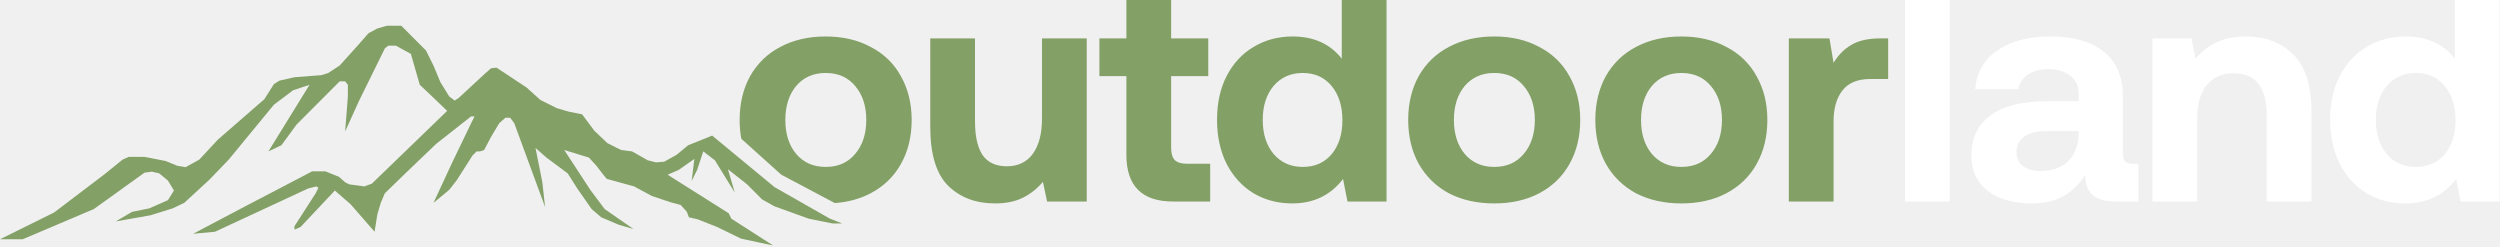
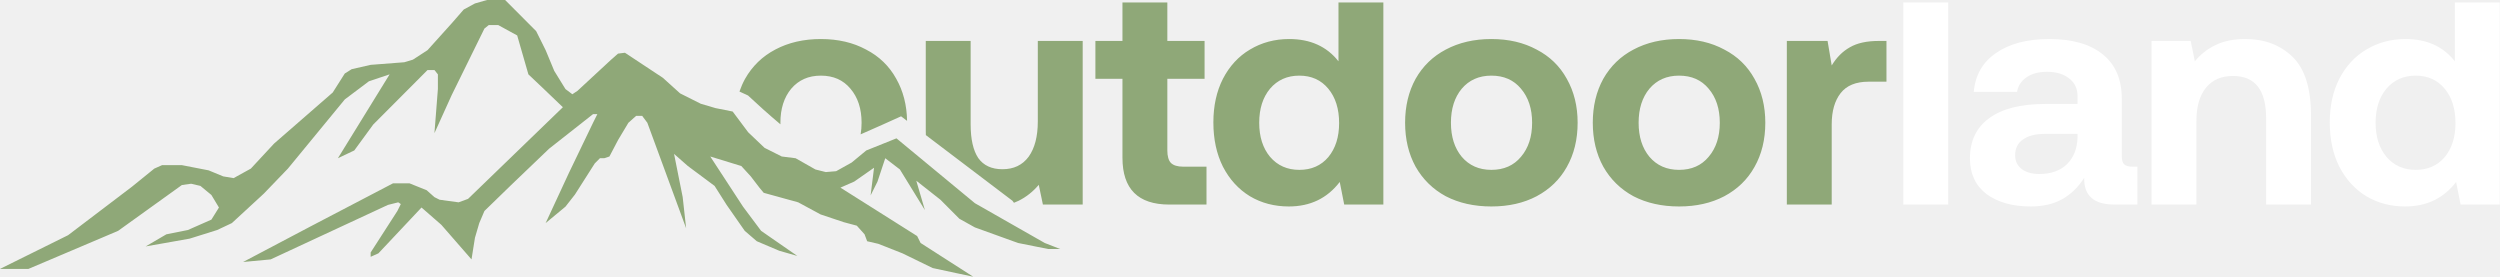
- <svg xmlns="http://www.w3.org/2000/svg" width="1024" height="101" viewBox="0 0 1024 101" fill="none">
-   <path d="M399.366 49.78C399.366 55.847 400.406 60.44 402.486 63.56C404.653 66.593 407.946 68.11 412.366 68.11C416.96 68.11 420.513 66.42 423.026 63.04C425.54 59.573 426.796 54.764 426.796 48.61V15.72H445.126V82.54H428.876L427.187 74.481C424.847 77.254 422.116 79.421 418.996 80.981C415.876 82.54 412.063 83.32 407.557 83.32C399.757 83.32 393.386 80.937 388.446 76.17C383.506 71.317 381.036 63.257 381.036 51.99V15.72H399.366V49.78ZM567.921 82.54H551.931L550.11 73.31C544.997 79.983 538.064 83.32 529.311 83.32C523.417 83.32 518.13 81.933 513.45 79.16C508.77 76.3 505.087 72.27 502.4 67.07C499.8 61.87 498.5 55.847 498.5 49C498.5 42.24 499.801 36.304 502.4 31.19C505.087 25.991 508.77 22.004 513.45 19.23C518.217 16.37 523.547 14.94 529.44 14.94C538.107 14.94 544.824 17.973 549.591 24.04V0H567.921V82.54ZM612.03 14.94C619.05 14.941 625.204 16.37 630.49 19.23C635.863 22.004 639.98 25.991 642.84 31.19C645.786 36.39 647.26 42.37 647.26 49.13C647.26 55.977 645.786 62 642.84 67.2C639.98 72.313 635.863 76.3 630.49 79.16C625.204 81.933 619.05 83.32 612.03 83.32C605.01 83.32 598.814 81.933 593.44 79.16C588.154 76.3 584.036 72.27 581.09 67.07C578.23 61.87 576.8 55.89 576.8 49.13C576.8 42.37 578.23 36.39 581.09 31.19C584.036 25.99 588.154 22.004 593.44 19.23C598.814 16.37 605.01 14.94 612.03 14.94ZM688.68 14.94C695.699 14.941 701.853 16.37 707.14 19.23C712.513 22.004 716.629 25.991 719.489 31.19C722.436 36.39 723.909 42.37 723.909 49.13C723.909 55.977 722.436 62 719.489 67.2C716.629 72.313 712.513 76.3 707.14 79.16C701.853 81.933 695.699 83.32 688.68 83.32C681.66 83.32 675.462 81.933 670.089 79.16C664.802 76.3 660.686 72.27 657.739 67.07C654.879 61.87 653.449 55.89 653.449 49.13C653.449 42.37 654.879 36.39 657.739 31.19C660.686 25.991 664.802 22.004 670.089 19.23C675.462 16.37 681.66 14.94 688.68 14.94ZM338.188 14.94C345.207 14.941 351.361 16.37 356.647 19.23C362.021 22.004 366.137 25.991 368.997 31.19C371.944 36.39 373.417 42.37 373.417 49.13C373.417 55.977 371.944 62 368.997 67.2C366.137 72.313 362.021 76.3 356.647 79.16C352.33 81.425 347.433 82.765 341.959 83.18L320.001 71.54L303.64 56.842C303.185 54.395 302.957 51.825 302.957 49.13C302.957 42.37 304.387 36.39 307.247 31.19C310.194 25.991 314.31 22.004 319.597 19.23C324.97 16.37 331.167 14.94 338.188 14.94ZM479.698 15.72H494.908V31.19H479.698V60.44C479.698 62.78 480.175 64.47 481.128 65.51C482.168 66.55 483.858 67.07 486.198 67.07H495.688V82.54H480.479C467.739 82.54 461.368 76.17 461.368 63.43V31.19H450.318V15.72H461.368V0H479.698V15.72ZM751.028 25.73C753.022 22.437 755.492 19.967 758.438 18.32C761.385 16.587 765.329 15.72 770.269 15.72H773.389V32.36H766.108C760.909 32.36 757.096 33.92 754.669 37.04C752.242 40.16 751.028 44.407 751.028 49.78V82.54H732.698V15.72H749.339L751.028 25.73ZM338.188 29.89C333.161 29.89 329.13 31.666 326.097 35.22C323.15 38.773 321.677 43.41 321.677 49.13C321.677 54.85 323.15 59.487 326.097 63.04C329.13 66.593 333.161 68.37 338.188 68.37C343.301 68.37 347.331 66.593 350.277 63.04C353.311 59.487 354.827 54.85 354.827 49.13C354.827 43.41 353.311 38.773 350.277 35.22C347.331 31.666 343.301 29.89 338.188 29.89ZM533.601 29.89C528.661 29.89 524.674 31.667 521.641 35.22C518.694 38.773 517.221 43.41 517.221 49.13C517.221 54.85 518.694 59.487 521.641 63.04C524.674 66.593 528.661 68.37 533.601 68.37C538.54 68.37 542.484 66.636 545.431 63.17C548.377 59.617 549.851 54.98 549.851 49.26C549.851 43.453 548.377 38.773 545.431 35.22C542.484 31.666 538.54 29.89 533.601 29.89ZM612.03 29.89C607.004 29.89 602.974 31.667 599.94 35.22C596.994 38.773 595.52 43.41 595.52 49.13C595.52 54.85 596.994 59.487 599.94 63.04C602.974 66.593 607.004 68.37 612.03 68.37C617.143 68.37 621.173 66.593 624.12 63.04C627.153 59.487 628.67 54.85 628.67 49.13C628.67 43.41 627.153 38.773 624.12 35.22C621.174 31.666 617.143 29.89 612.03 29.89ZM688.68 29.89C683.653 29.89 679.622 31.666 676.589 35.22C673.642 38.773 672.169 43.41 672.169 49.13C672.169 54.85 673.642 59.487 676.589 63.04C679.622 66.593 683.653 68.37 688.68 68.37C693.793 68.37 697.823 66.593 700.77 63.04C703.803 59.487 705.319 54.85 705.319 49.13C705.319 43.41 703.803 38.773 700.77 35.22C697.823 31.666 693.793 29.89 688.68 29.89Z" fill="#83A066" />
-   <path d="M780.275 0H798.605V82.54H780.275V0Z" fill="white" />
-   <path d="M875.859 67.07V82.54H866.499C858.092 82.54 853.976 78.9 854.149 71.62C851.722 75.433 848.732 78.337 845.179 80.33C841.626 82.323 837.336 83.32 832.309 83.32C824.856 83.32 818.832 81.63 814.239 78.25C809.732 74.783 807.479 69.93 807.479 63.69C807.479 56.583 810.079 51.123 815.279 47.31C820.566 43.41 828.192 41.46 838.159 41.46H851.419V38.21C851.419 35.177 850.292 32.793 848.039 31.06C845.786 29.24 842.752 28.33 838.939 28.33C835.559 28.33 832.786 29.067 830.619 30.54C828.452 32.013 827.152 34.007 826.719 36.52H809.039C809.646 29.673 812.679 24.387 818.139 20.66C823.599 16.847 830.836 14.94 839.849 14.94C849.296 14.94 856.576 17.02 861.689 21.18C866.889 25.34 869.489 31.363 869.489 39.25V62.78C869.489 64.427 869.836 65.553 870.529 66.16C871.222 66.767 872.306 67.07 873.779 67.07H875.859ZM851.419 53.68H838.029C834.216 53.68 831.226 54.46 829.059 56.02C826.979 57.493 825.939 59.617 825.939 62.39C825.939 64.73 826.806 66.593 828.539 67.98C830.359 69.367 832.786 70.06 835.819 70.06C840.586 70.06 844.356 68.717 847.129 66.03C849.902 63.257 851.332 59.573 851.419 54.98V53.68Z" fill="white" />
-   <path d="M920 14.94C927.8 14.94 934.213 17.367 939.24 22.22C944.267 27.073 946.78 35.09 946.78 46.27V82.54H928.45V47.31C928.45 35.783 923.943 30.02 914.93 30.02C910.163 30.02 906.48 31.623 903.88 34.83C901.28 38.037 899.98 42.543 899.98 48.35V82.54H881.65V15.72H897.64L899.33 24.04C901.67 21.18 904.487 18.97 907.78 17.41C911.073 15.763 915.147 14.94 920 14.94Z" fill="white" />
-   <path d="M1023.85 0V82.54H1007.86L1006.04 73.31C1000.93 79.983 993.993 83.32 985.24 83.32C979.346 83.32 974.06 81.933 969.38 79.16C964.7 76.3 961.016 72.27 958.33 67.07C955.73 61.87 954.43 55.847 954.43 49C954.43 42.24 955.73 36.303 958.33 31.19C961.016 25.99 964.7 22.003 969.38 19.23C974.146 16.37 979.476 14.94 985.37 14.94C994.036 14.94 1000.75 17.973 1005.52 24.04V0H1023.85ZM989.53 68.37C994.47 68.37 998.413 66.637 1001.36 63.17C1004.31 59.617 1005.78 54.98 1005.78 49.26C1005.78 43.453 1004.31 38.773 1001.36 35.22C998.413 31.667 994.47 29.89 989.53 29.89C984.59 29.89 980.603 31.667 977.57 35.22C974.623 38.773 973.15 43.41 973.15 49.13C973.15 54.85 974.623 59.487 977.57 63.04C980.603 66.593 984.59 68.37 989.53 68.37Z" fill="white" />
-   <path d="M9.256 98.009H0L22.159 87.04L42.915 71.29L50.207 65.384L52.732 64.259H59.183L67.878 65.946L72.646 67.915L76.012 68.478L81.622 65.384L89.195 57.227L108.268 40.634L112.195 34.446L114.439 33.04L120.61 31.634L131.549 30.79L134.354 29.946L139.122 26.852L146.976 18.134L150.902 13.634L154.549 11.665L158.476 10.54H164.366L174.463 20.665L177.549 26.852L180.354 33.602L184 39.509L186.244 41.196L187.927 40.071L198.866 29.946L201.11 27.977L203.354 27.696L215.695 35.852L221.305 40.915L228.037 44.29L232.805 45.696L238.415 46.821L243.463 53.571L248.793 58.634L254.402 61.446L258.89 62.009L265.341 65.665L268.707 66.509L272.073 66.228L277.122 63.415L281.89 59.477L291.707 55.54L317.232 76.634L339.951 89.571L345 91.54H341.073L331.256 89.571L317.232 84.509L312.183 81.696L306.012 75.509L298.159 69.321L300.963 78.884L292.829 65.665L288.061 62.009L285.537 69.603L283.293 74.103L284.415 65.103L277.963 69.603L273.476 71.571L298.439 87.321L299.561 89.571L316.671 100.54L311.341 99.415L303.488 97.728L293.671 92.946L285.817 89.853L282.171 89.009L281.329 86.759L278.805 83.946L274.598 82.821L267.024 80.29L259.732 76.353L248.512 73.259L247.11 71.571L244.305 67.915L241.22 64.54L231.122 61.446L241.78 77.759L247.671 85.634L259.451 93.79L253.561 92.103L246.268 89.009L242.341 85.634L236.451 77.196L232.524 71.009L223.829 64.54L219.341 60.602L222.146 74.665L223.268 84.79L210.646 50.477L208.963 48.227H207L204.476 50.477L201.11 56.102L198.305 61.446L196.622 62.009H195.22L193.537 63.696L187.085 73.821L184 77.759L177.549 83.103L185.122 66.79L192.976 50.477L194.378 47.665H192.976L178.671 58.915L166.329 70.728L157.634 79.165L155.951 83.103L154.549 87.884L153.427 94.915L143.61 83.665L137.159 78.04L123.134 92.946L120.61 94.071V92.665L129.305 79.165L130.427 76.915L129.585 76.353L126.22 77.196L88.073 94.915L79.098 95.759L100.976 84.228L127.902 70.165H133.232L138.841 72.415L141.366 74.665L143.049 75.509L149.22 76.353L152.305 75.228L183.159 45.415L176.988 39.509L171.939 34.727L168.293 22.071L162.122 18.696H159.037L157.634 19.821L146.976 41.477L141.366 53.852L142.488 39.509V34.727L141.366 33.321H139.122L121.451 51.04L115.28 59.477L109.951 62.009L126.78 34.727L120.049 36.977L112.195 42.884L93.683 65.384L85.829 73.54L75.451 83.103L70.683 85.353L61.707 88.165L47.402 90.696L54.134 86.759L61.146 85.353L68.79 81.978L71.244 78.04L68.79 73.962L65.213 71.009L62.198 70.306L59.183 70.728L38.427 85.634L9.256 98.009Z" fill="#83A066" />
+ <svg xmlns="http://www.w3.org/2000/svg" xmlns:xlink="http://www.w3.org/1999/xlink" width="1021" height="113" viewBox="0 0 1021 113" fill="none">
+   <use xlink:href="#stroke0_1944_532" fill="#FFFFFF" />
+   <use xlink:href="#stroke1_1944_532" fill="#FFFFFF" />
+   <use xlink:href="#stroke2_1944_532" fill="#FFFFFF" />
+   <use xlink:href="#stroke3_1944_532" fill="#FFFFFF" />
+   <path d="M11.617 109.822H0L27.811 96.05L53.861 76.275L63.014 68.859L66.182 67.447H74.279L85.192 69.566L91.176 72.037L95.401 72.744L102.441 68.859L111.946 58.619L135.884 37.784L140.813 30.016L143.629 28.25L151.374 26.484L165.104 25.425L168.624 24.366L174.608 20.481L184.466 9.534L189.393 3.884L193.97 1.413L198.899 0H206.291L218.964 12.713L222.837 20.481L226.357 28.956L230.933 36.372L233.75 38.491L235.862 37.078L249.591 24.366L252.408 21.894L255.224 21.541L270.713 31.781L277.754 38.138L286.203 42.375L292.187 44.141L299.228 45.553L305.564 54.028L312.253 60.384L319.293 63.916L324.926 64.622L333.022 69.213L337.247 70.272L341.471 69.919L347.808 66.388L353.792 61.444L366.113 56.5L398.149 82.984L426.663 99.228L433 101.7H428.071L415.75 99.228L398.149 92.872L391.812 89.341L384.067 81.572L374.211 73.803L377.73 85.809L367.522 69.213L361.537 64.622L358.37 74.156L355.553 79.806L356.961 68.506L348.864 74.156L343.232 76.628L374.563 96.403L375.971 99.228L397.445 113L390.756 111.587L380.899 109.469L368.578 103.466L358.721 99.581L354.145 98.522L353.088 95.697L349.92 92.166L344.64 90.753L335.134 87.575L325.982 82.631L311.901 78.747L310.141 76.628L306.62 72.037L302.749 67.8L290.075 63.916L303.451 84.397L310.845 94.284L325.63 104.525L318.237 102.406L309.084 98.522L304.156 94.284L296.763 83.691L291.834 75.922L280.922 67.8L275.289 62.856L278.809 80.513L280.218 93.225L264.376 50.144L262.264 47.319H259.8L256.632 50.144L252.408 57.206L248.887 63.916L246.775 64.622H245.015L242.903 66.741L234.805 79.453L230.933 84.397L222.837 91.106L232.342 70.625L242.199 50.144L243.958 46.612H242.199L224.245 60.737L208.755 75.569L197.842 86.162L195.73 91.106L193.97 97.109L192.562 105.938L180.241 91.812L172.144 84.75L154.542 103.466L151.374 104.878V103.112L162.287 86.162L163.695 83.338L162.639 82.631L158.415 83.691L110.538 105.938L99.273 106.997L126.732 92.519L160.526 74.862H167.216L174.256 77.688L177.425 80.513L179.537 81.572L187.282 82.631L191.154 81.219L229.878 43.788L222.133 36.372L215.796 30.369L211.22 14.478L203.475 10.241H199.603L197.842 11.653L184.466 38.844L177.425 54.381L178.833 36.372V30.369L177.425 28.603H174.608L152.43 50.85L144.685 61.444L137.996 64.622L159.118 30.369L150.67 33.194L140.813 40.609L117.579 68.859L107.722 79.1L94.697 91.106L88.712 93.931L77.447 97.463L59.493 100.641L67.942 95.697L76.743 93.931L86.336 89.694L89.416 84.75L86.336 79.63L81.847 75.922L78.063 75.039L74.279 75.569L48.228 94.284L11.617 109.822Z" fill="#8FA878" />
+   <path d="M564.964 83.54H548.974L547.153 74.31C542.04 80.983 535.107 84.32 526.354 84.32C520.46 84.32 515.173 82.933 510.493 80.16C505.813 77.3 502.13 73.27 499.443 68.07C496.843 62.87 495.543 56.847 495.543 50C495.543 43.24 496.844 37.304 499.443 32.19C502.13 26.991 505.813 23.004 510.493 20.23C515.26 17.37 520.59 15.94 526.483 15.94C535.15 15.941 541.867 18.974 546.634 25.04V1H564.964V83.54ZM609.073 15.94C616.093 15.941 622.247 17.37 627.533 20.23C632.906 23.004 637.023 26.991 639.883 32.19C642.829 37.39 644.303 43.37 644.303 50.13C644.303 56.977 642.829 63 639.883 68.2C637.023 73.313 632.906 77.3 627.533 80.16C622.247 82.933 616.093 84.32 609.073 84.32C602.053 84.32 595.857 82.933 590.483 80.16C585.197 77.3 581.079 73.27 578.133 68.07C575.273 62.87 573.843 56.89 573.843 50.13C573.843 43.37 575.273 37.39 578.133 32.19C581.079 26.99 585.197 23.004 590.483 20.23C595.857 17.371 602.053 15.94 609.073 15.94ZM685.723 15.94C692.742 15.941 698.896 17.371 704.183 20.23C709.556 23.004 713.672 26.991 716.532 32.19C719.479 37.39 720.952 43.37 720.952 50.13C720.952 56.976 719.479 63 716.532 68.2C713.672 73.313 709.556 77.3 704.183 80.16C698.896 82.933 692.742 84.32 685.723 84.32C678.703 84.32 672.505 82.933 667.132 80.16C661.845 77.3 657.729 73.27 654.782 68.07C651.922 62.87 650.492 56.89 650.492 50.13C650.492 43.37 651.922 37.39 654.782 32.19C657.729 26.991 661.845 23.004 667.132 20.23C672.505 17.37 678.703 15.941 685.723 15.94ZM396.409 50.78C396.409 56.847 397.449 61.44 399.529 64.56C401.696 67.593 404.989 69.11 409.409 69.11C414.003 69.11 417.556 67.42 420.069 64.04C422.583 60.573 423.839 55.763 423.839 49.61V16.72H442.169V83.54H425.919L424.23 75.481C421.89 78.254 419.159 80.421 416.039 81.981C415.42 82.29 414.772 82.567 414.098 82.815C413.899 82.546 413.701 82.273 413.5 82L378.111 55.169C378.09 54.456 378.079 53.73 378.079 52.99V16.72H396.409V50.78ZM476.741 16.72H491.951V32.19H476.741V61.44C476.741 63.78 477.218 65.47 478.171 66.51C479.211 67.55 480.901 68.07 483.241 68.07H492.731V83.54H477.522C464.782 83.54 458.411 77.17 458.411 64.43V32.19H447.361V16.72H458.411V1H476.741V16.72ZM748.071 26.73C750.065 23.437 752.535 20.967 755.481 19.32C758.428 17.587 762.372 16.72 767.312 16.72H770.432V33.36H763.151C757.952 33.36 754.139 34.92 751.712 38.04C749.285 41.16 748.071 45.407 748.071 50.78V83.54H729.741V16.72H746.382L748.071 26.73ZM530.644 30.89C525.704 30.89 521.717 32.667 518.684 36.22C515.737 39.773 514.264 44.41 514.264 50.13C514.264 55.85 515.737 60.487 518.684 64.04C521.717 67.593 525.704 69.37 530.644 69.37C535.582 69.37 539.527 67.636 542.474 64.17C545.42 60.617 546.894 55.98 546.894 50.26C546.894 44.453 545.42 39.773 542.474 36.22C539.527 32.667 535.582 30.89 530.644 30.89ZM609.073 30.89C604.047 30.89 600.017 32.667 596.983 36.22C594.037 39.773 592.563 44.41 592.563 50.13C592.563 55.85 594.037 60.487 596.983 64.04C600.017 67.593 604.047 69.37 609.073 69.37C614.186 69.37 618.216 67.593 621.163 64.04C624.196 60.487 625.713 55.85 625.713 50.13C625.713 44.41 624.196 39.773 621.163 36.22C618.217 32.667 614.186 30.89 609.073 30.89ZM685.723 30.89C680.696 30.89 676.665 32.666 673.632 36.22C670.685 39.773 669.212 44.41 669.212 50.13C669.212 55.85 670.685 60.487 673.632 64.04C676.665 67.593 680.696 69.37 685.723 69.37C690.836 69.37 694.866 67.593 697.813 64.04C700.846 60.487 702.362 55.85 702.362 50.13C702.362 44.41 700.846 39.773 697.813 36.22C694.866 32.666 690.836 30.89 685.723 30.89ZM335.231 15.94C342.25 15.941 348.405 17.37 353.69 20.23C359.064 23.004 363.18 26.991 366.04 32.19C368.875 37.193 370.344 42.917 370.452 49.362L367.996 47.5C363.767 49.429 357.475 52.256 351.479 54.87C351.738 53.383 351.87 51.803 351.87 50.13C351.87 44.41 350.354 39.773 347.32 36.22C344.374 32.667 340.344 30.89 335.231 30.89C330.204 30.89 326.173 32.666 323.14 36.22C320.193 39.773 318.72 44.41 318.72 50.13C318.72 50.346 318.722 50.56 318.727 50.773C313.83 46.66 308.895 42.195 305.496 39L301.996 37.385C302.616 35.575 303.381 33.843 304.29 32.19C307.237 26.991 311.353 23.004 316.64 20.23C322.013 17.37 328.21 15.94 335.231 15.94Z" fill="#8FA878" />
+   <defs>
+     <path id="stroke0_1944_532" d="M777.316 1H795.646V83.54H777.316V1Z" />
+     <path id="stroke1_1944_532" d="M872.903 68.07V83.54H863.543C855.136 83.54 851.02 79.9 851.193 72.62C848.766 76.434 845.776 79.337 842.223 81.33C838.67 83.324 834.38 84.32 829.353 84.32C821.9 84.32 815.876 82.63 811.283 79.25C806.776 75.784 804.523 70.93 804.523 64.69C804.523 57.584 807.123 52.124 812.323 48.31C817.61 44.41 825.236 42.46 835.203 42.46H848.463V39.21C848.463 36.177 847.336 33.794 845.083 32.06C842.83 30.24 839.796 29.33 835.983 29.33C832.603 29.33 829.83 30.067 827.663 31.54C825.496 33.014 824.196 35.007 823.763 37.52H806.083C806.69 30.674 809.723 25.387 815.183 21.66C820.643 17.847 827.88 15.94 836.893 15.94C846.34 15.94 853.62 18.02 858.733 22.18C863.933 26.34 866.533 32.364 866.533 40.25V63.78C866.533 65.427 866.88 66.554 867.573 67.16C868.266 67.767 869.35 68.07 870.823 68.07H872.903ZM848.463 54.68H835.073C831.26 54.68 828.27 55.46 826.103 57.02C824.023 58.494 822.983 60.617 822.983 63.39C822.983 65.73 823.85 67.594 825.583 68.98C827.403 70.367 829.83 71.06 832.863 71.06C837.63 71.06 841.4 69.717 844.173 67.03C846.946 64.257 848.376 60.574 848.463 55.98V54.68Z" />
+     <path id="stroke2_1944_532" d="M917.041 15.94C924.841 15.94 931.254 18.367 936.281 23.22C941.308 28.074 943.821 36.09 943.821 47.27V83.54H925.491V48.31C925.491 36.784 920.984 31.02 911.971 31.02C907.204 31.02 903.521 32.624 900.921 35.83C898.321 39.037 897.021 43.544 897.021 49.35V83.54H878.691V16.72H894.681L896.371 25.04C898.711 22.18 901.528 19.97 904.821 18.41C908.114 16.764 912.188 15.94 917.041 15.94Z" />
+     <path id="stroke3_1944_532" d="M1020.89 1V83.54H1004.9L1003.08 74.31C997.973 80.983 991.036 84.32 982.283 84.32C976.389 84.32 971.103 82.933 966.423 80.16C961.743 77.3 958.059 73.27 955.373 68.07C952.773 62.87 951.473 56.847 951.473 50C951.473 43.24 952.773 37.303 955.373 32.19C958.059 26.99 961.743 23.003 966.423 20.23C971.189 17.37 976.519 15.94 982.413 15.94C991.079 15.94 997.793 18.973 1002.56 25.04V1H1020.89ZM986.573 69.37C991.513 69.37 995.456 67.637 998.403 64.17C1001.35 60.617 1002.82 55.98 1002.82 50.26C1002.82 44.453 1001.35 39.773 998.403 36.22C995.456 32.667 991.513 30.89 986.573 30.89C981.633 30.89 977.646 32.667 974.613 36.22C971.666 39.773 970.193 44.41 970.193 50.13C970.193 55.85 971.666 60.487 974.613 64.04C977.646 67.593 981.633 69.37 986.573 69.37Z" />
+   </defs>
</svg>
